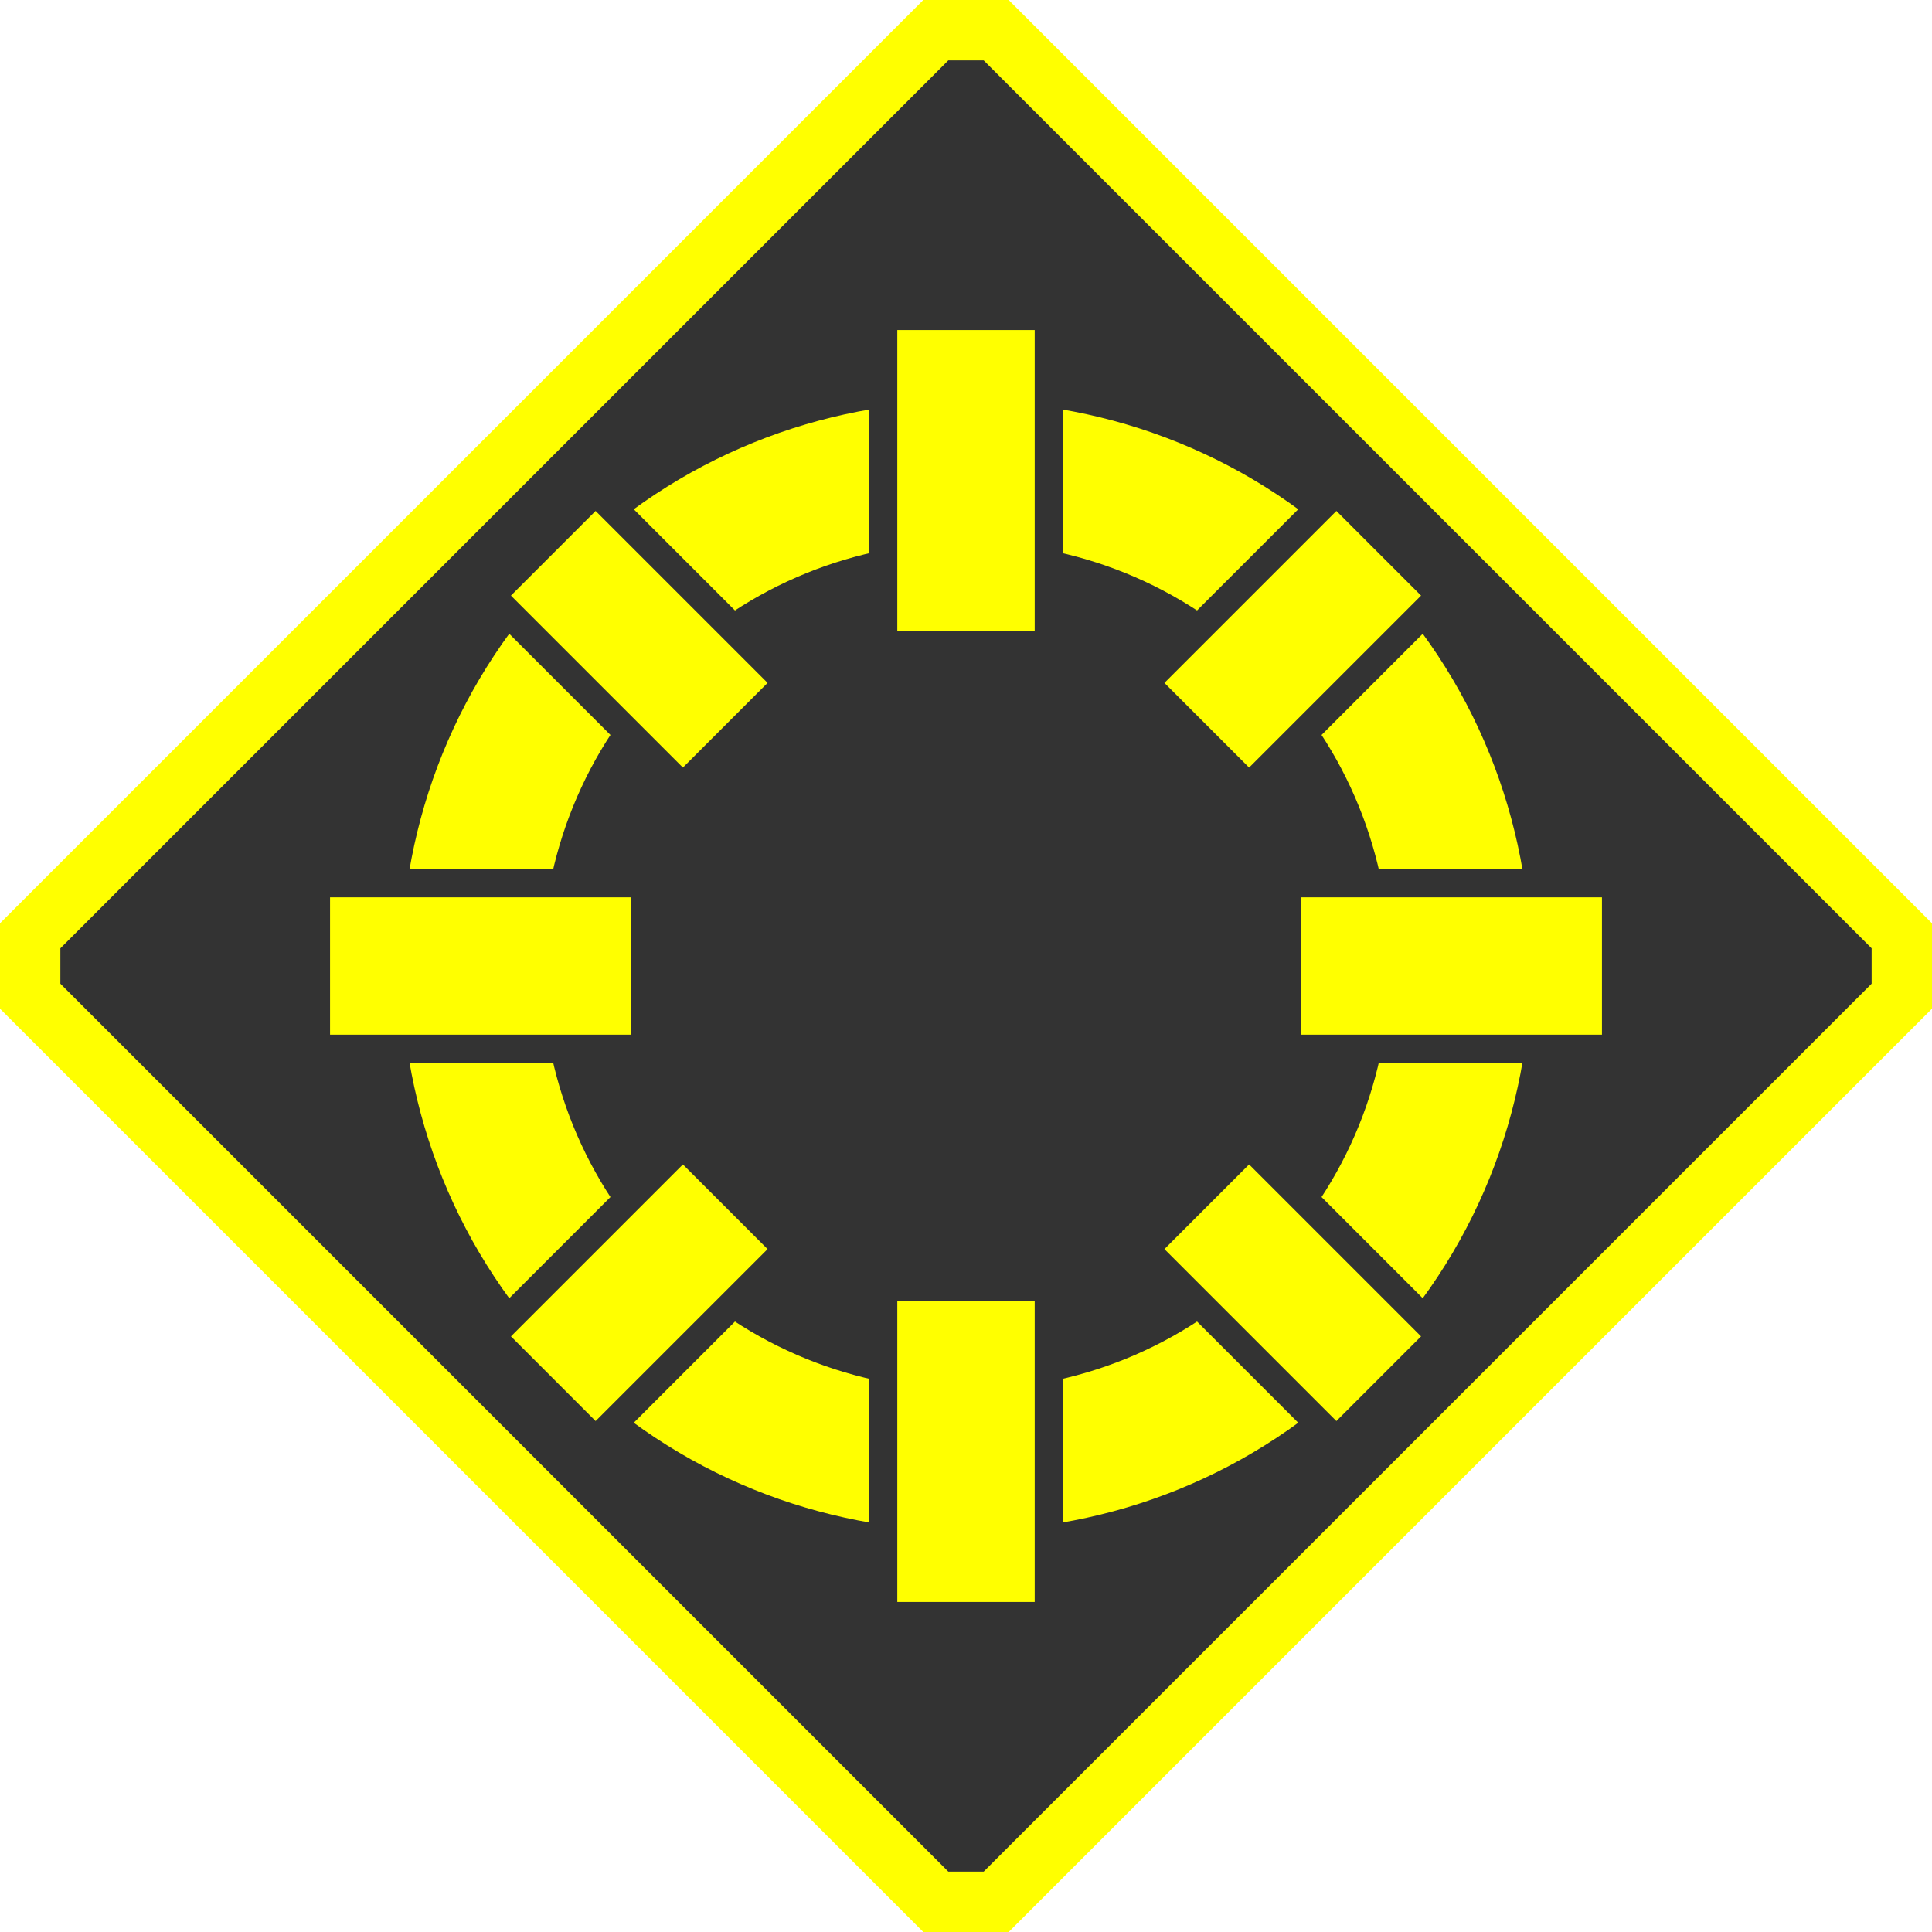
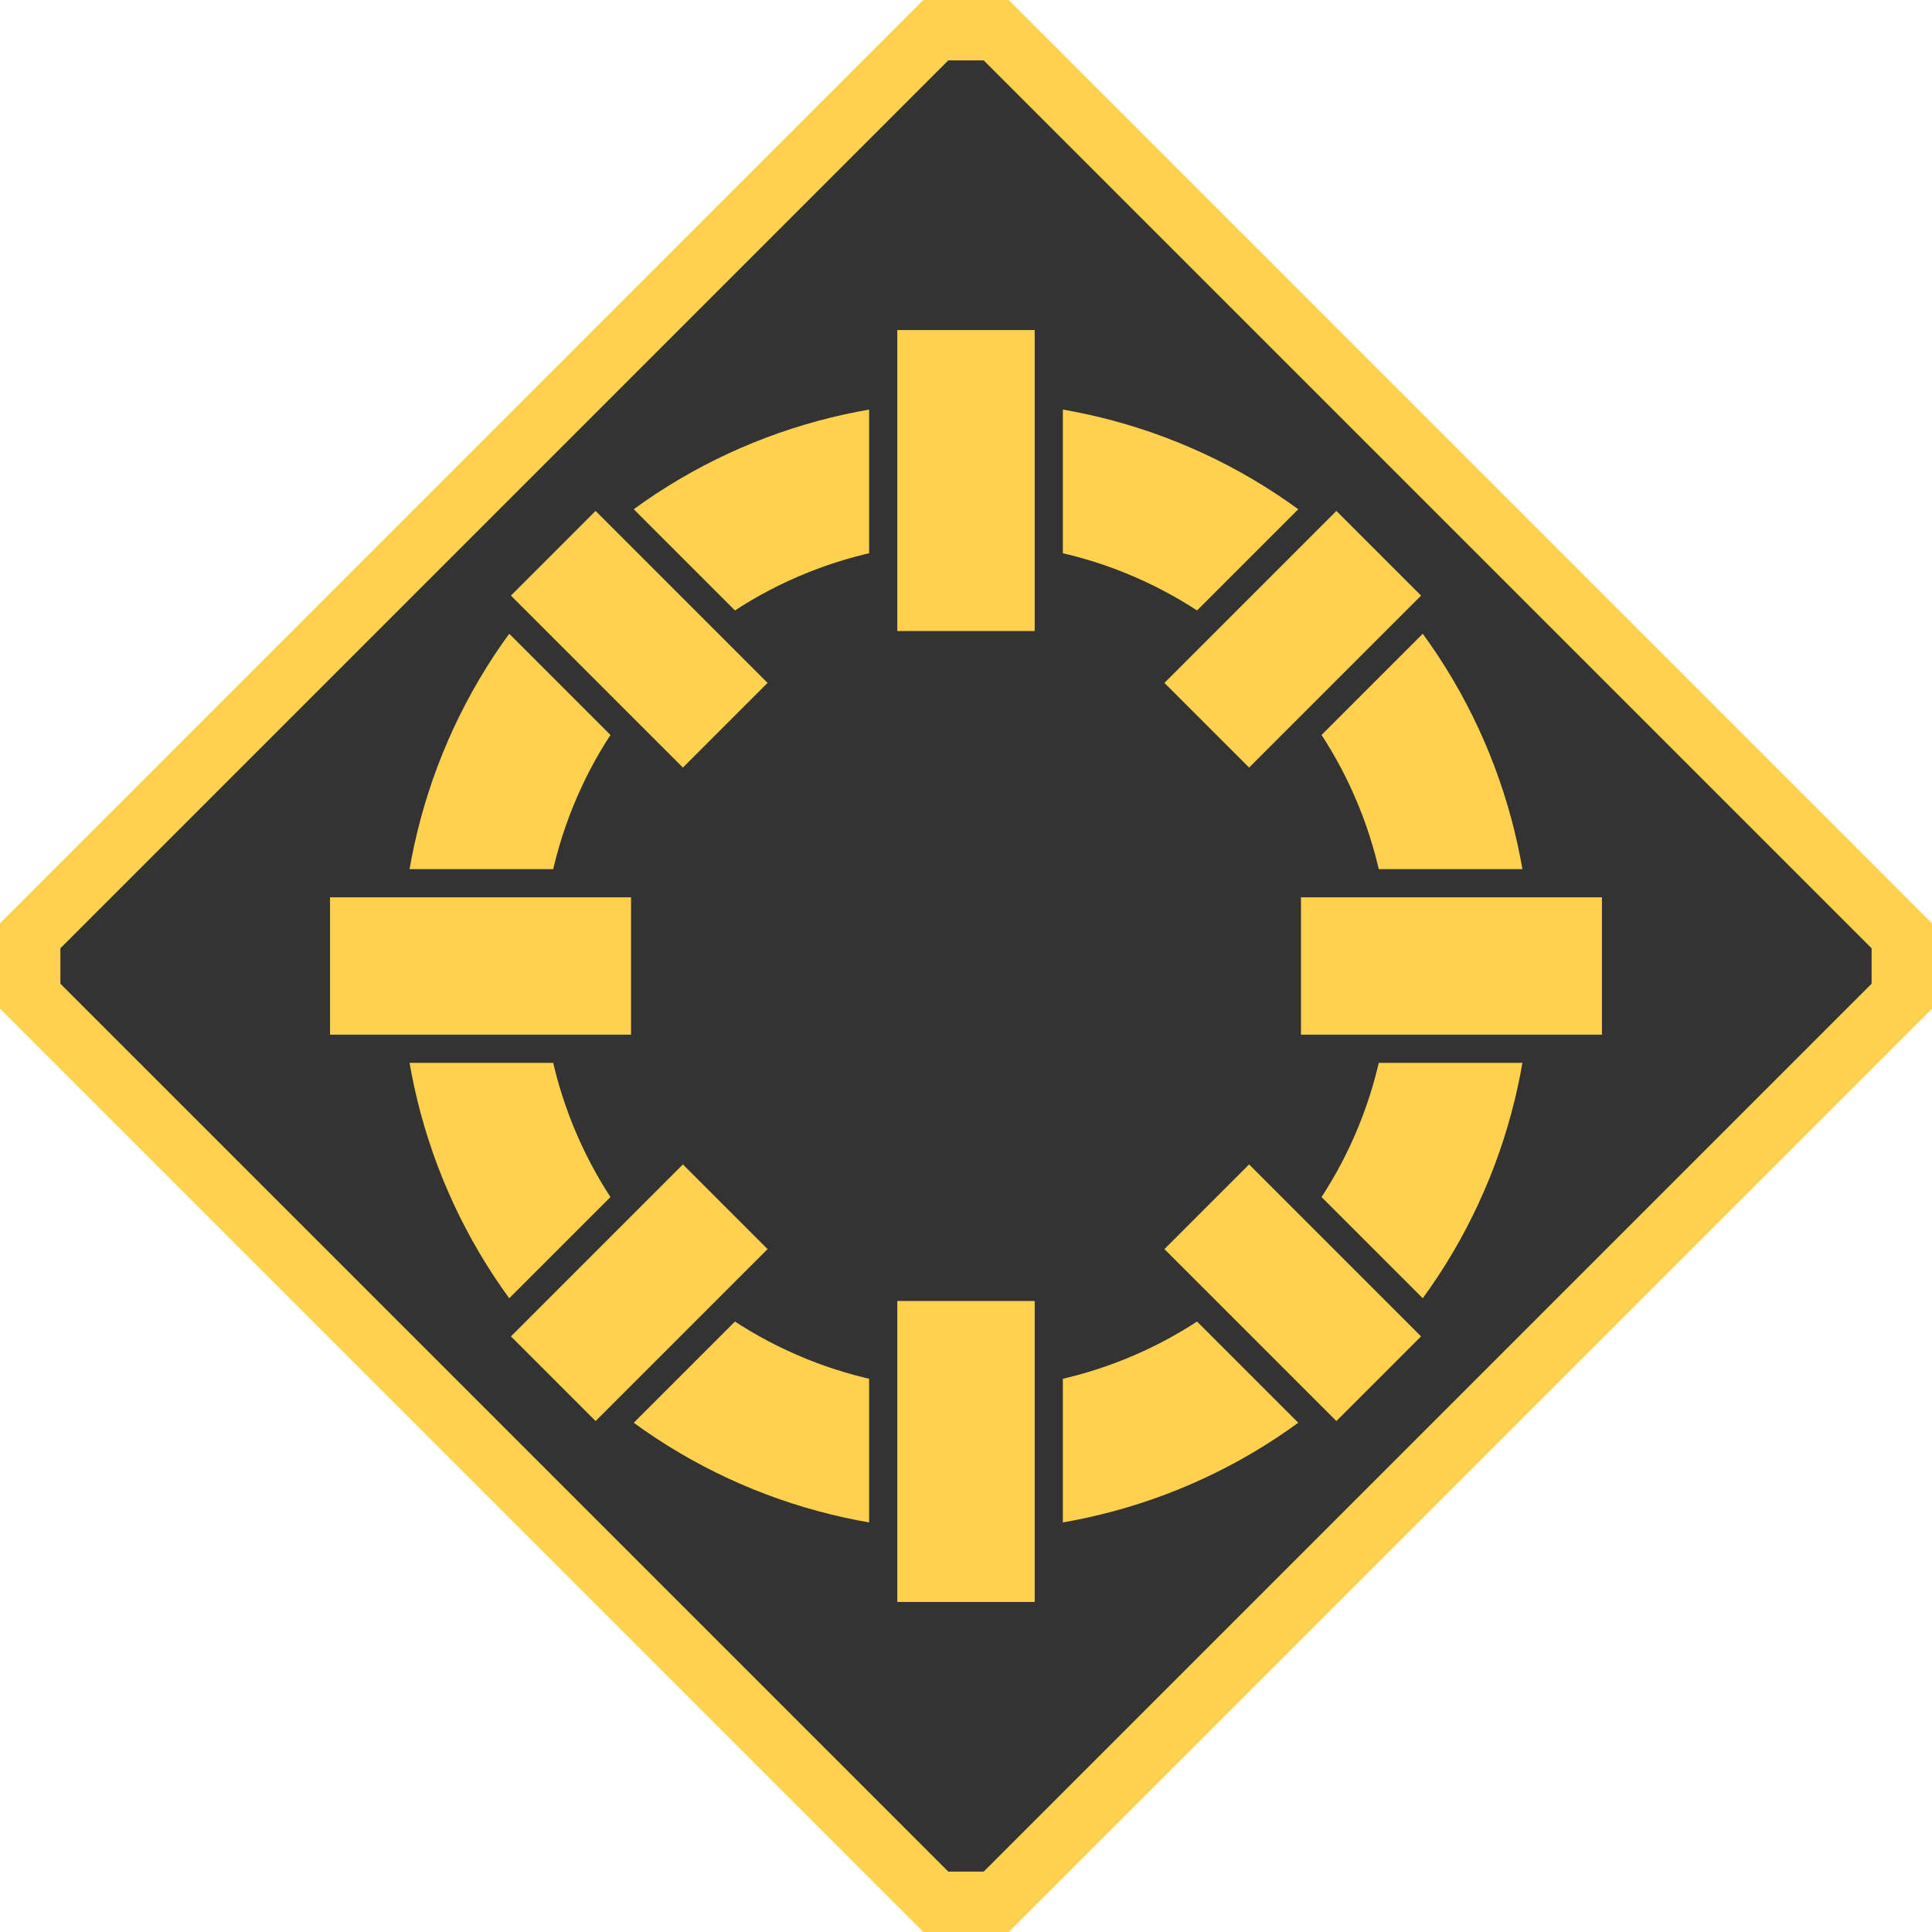
<svg xmlns="http://www.w3.org/2000/svg" width="64" height="64" viewBox="0 0 210 297" version="1.1" id="svg3972">
  <defs id="defs3966" />
  <g id="layer1" transform="translate(-1052.354,-345.1477)">
-     <path style="fill:#333333;fill-opacity:1;stroke:#ffff00;stroke-width:9.281;stroke-linecap:butt;stroke-linejoin:miter;stroke-miterlimit:4;stroke-dasharray:none;stroke-opacity:1" d="m 1152.713,349.788 h 9.281 l 139.219,139.219 v 9.281 l -139.219,139.219 -9.281,-1.8e-4 -139.219,-139.219 v -9.281 z" id="path867" />
+     <path style="fill:#333333;fill-opacity:1;stroke:#ffd14e;stroke-width:9.281;stroke-linecap:butt;stroke-linejoin:miter;stroke-miterlimit:4;stroke-dasharray:none;stroke-opacity:1" d="m 1152.713,349.788 h 9.281 l 139.219,139.219 v 9.281 l -139.219,139.219 -9.281,-1.8e-4 -139.219,-139.219 v -9.281 z" id="path867" />
    <g id="g4751" transform="matrix(0.9330304,0,0,0.9330304,758.3653,290.6191)">
-       <circle transform="rotate(-45)" r="81.449" cy="456.245" cx="148.51" id="path4619" style="fill:none;fill-opacity:0;stroke:#ffff00;stroke-width:23.203;stroke-linecap:round;stroke-linejoin:round;stroke-miterlimit:4;stroke-dasharray:none;stroke-opacity:1" />
-       <rect transform="rotate(45)" y="-246.999" x="444.06" height="44.71" width="24.37" id="rect4623" style="fill:#ffff00;fill-opacity:1;stroke:#333333;stroke-width:4.641;stroke-linecap:round;stroke-linejoin:miter;stroke-miterlimit:4;stroke-dasharray:none;stroke-opacity:1" />
-       <rect transform="rotate(45)" y="-94.732" x="444.06" height="44.71" width="24.37" id="rect4623-5" style="fill:#ffff00;fill-opacity:1;stroke:#333333;stroke-width:4.641;stroke-linecap:round;stroke-linejoin:miter;stroke-miterlimit:4;stroke-dasharray:none;stroke-opacity:1" />
-       <rect transform="rotate(135)" y="-554.733" x="-160.695" height="44.71" width="24.37" id="rect4623-3" style="fill:#ffff00;fill-opacity:1;stroke:#333333;stroke-width:4.641;stroke-linecap:round;stroke-linejoin:miter;stroke-miterlimit:4;stroke-dasharray:none;stroke-opacity:1" />
-       <rect transform="rotate(135)" y="-402.466" x="-160.695" height="44.71" width="24.37" id="rect4623-5-5" style="fill:#ffff00;fill-opacity:1;stroke:#333333;stroke-width:4.641;stroke-linecap:round;stroke-linejoin:miter;stroke-miterlimit:4;stroke-dasharray:none;stroke-opacity:1" />
-       <rect y="110.5" x="413.987" height="54.234" width="27.279" id="rect4621" style="fill:#ffff00;fill-opacity:1;stroke:#333333;stroke-width:4.641;stroke-linecap:round;stroke-linejoin:miter;stroke-miterlimit:4;stroke-dasharray:none;stroke-opacity:1" />
-       <rect y="270.469" x="413.987" height="54.234" width="27.279" id="rect4621-6" style="fill:#ffff00;fill-opacity:1;stroke:#333333;stroke-width:4.641;stroke-linecap:round;stroke-linejoin:miter;stroke-miterlimit:4;stroke-dasharray:none;stroke-opacity:1" />
-       <rect transform="rotate(90)" y="-534.728" x="203.962" height="54.234" width="27.279" id="rect4621-9" style="fill:#ffff00;fill-opacity:1;stroke:#333333;stroke-width:4.641;stroke-linecap:round;stroke-linejoin:miter;stroke-miterlimit:4;stroke-dasharray:none;stroke-opacity:1" />
-       <rect transform="rotate(90)" y="-374.759" x="203.962" height="54.234" width="27.279" id="rect4621-6-1" style="fill:#ffff00;fill-opacity:1;stroke:#333333;stroke-width:4.641;stroke-linecap:round;stroke-linejoin:miter;stroke-miterlimit:4;stroke-dasharray:none;stroke-opacity:1" />
+       <circle transform="rotate(-45)" r="81.449" cy="456.245" cx="148.51" id="path4619" style="fill:none;fill-opacity:0;stroke:#ffd14e;stroke-width:23.203;stroke-linecap:round;stroke-linejoin:round;stroke-miterlimit:4;stroke-dasharray:none;stroke-opacity:1" />
+       <rect transform="rotate(45)" y="-246.999" x="444.06" height="44.71" width="24.37" id="rect4623" style="fill:#ffd14e;fill-opacity:1;stroke:#333333;stroke-width:4.641;stroke-linecap:round;stroke-linejoin:miter;stroke-miterlimit:4;stroke-dasharray:none;stroke-opacity:1" />
+       <rect transform="rotate(45)" y="-94.732" x="444.06" height="44.71" width="24.37" id="rect4623-5" style="fill:#ffd14e;fill-opacity:1;stroke:#333333;stroke-width:4.641;stroke-linecap:round;stroke-linejoin:miter;stroke-miterlimit:4;stroke-dasharray:none;stroke-opacity:1" />
+       <rect transform="rotate(135)" y="-554.733" x="-160.695" height="44.71" width="24.37" id="rect4623-3" style="fill:#ffd14e;fill-opacity:1;stroke:#333333;stroke-width:4.641;stroke-linecap:round;stroke-linejoin:miter;stroke-miterlimit:4;stroke-dasharray:none;stroke-opacity:1" />
+       <rect transform="rotate(135)" y="-402.466" x="-160.695" height="44.71" width="24.37" id="rect4623-5-5" style="fill:#ffd14e;fill-opacity:1;stroke:#333333;stroke-width:4.641;stroke-linecap:round;stroke-linejoin:miter;stroke-miterlimit:4;stroke-dasharray:none;stroke-opacity:1" />
+       <rect y="110.5" x="413.987" height="54.234" width="27.279" id="rect4621" style="fill:#ffd14e;fill-opacity:1;stroke:#333333;stroke-width:4.641;stroke-linecap:round;stroke-linejoin:miter;stroke-miterlimit:4;stroke-dasharray:none;stroke-opacity:1" />
+       <rect y="270.469" x="413.987" height="54.234" width="27.279" id="rect4621-6" style="fill:#ffd14e;fill-opacity:1;stroke:#333333;stroke-width:4.641;stroke-linecap:round;stroke-linejoin:miter;stroke-miterlimit:4;stroke-dasharray:none;stroke-opacity:1" />
+       <rect transform="rotate(90)" y="-534.728" x="203.962" height="54.234" width="27.279" id="rect4621-9" style="fill:#ffd14e;fill-opacity:1;stroke:#333333;stroke-width:4.641;stroke-linecap:round;stroke-linejoin:miter;stroke-miterlimit:4;stroke-dasharray:none;stroke-opacity:1" />
+       <rect transform="rotate(90)" y="-374.759" x="203.962" height="54.234" width="27.279" id="rect4621-6-1" style="fill:#ffd14e;fill-opacity:1;stroke:#333333;stroke-width:4.641;stroke-linecap:round;stroke-linejoin:miter;stroke-miterlimit:4;stroke-dasharray:none;stroke-opacity:1" />
    </g>
  </g>
</svg>
